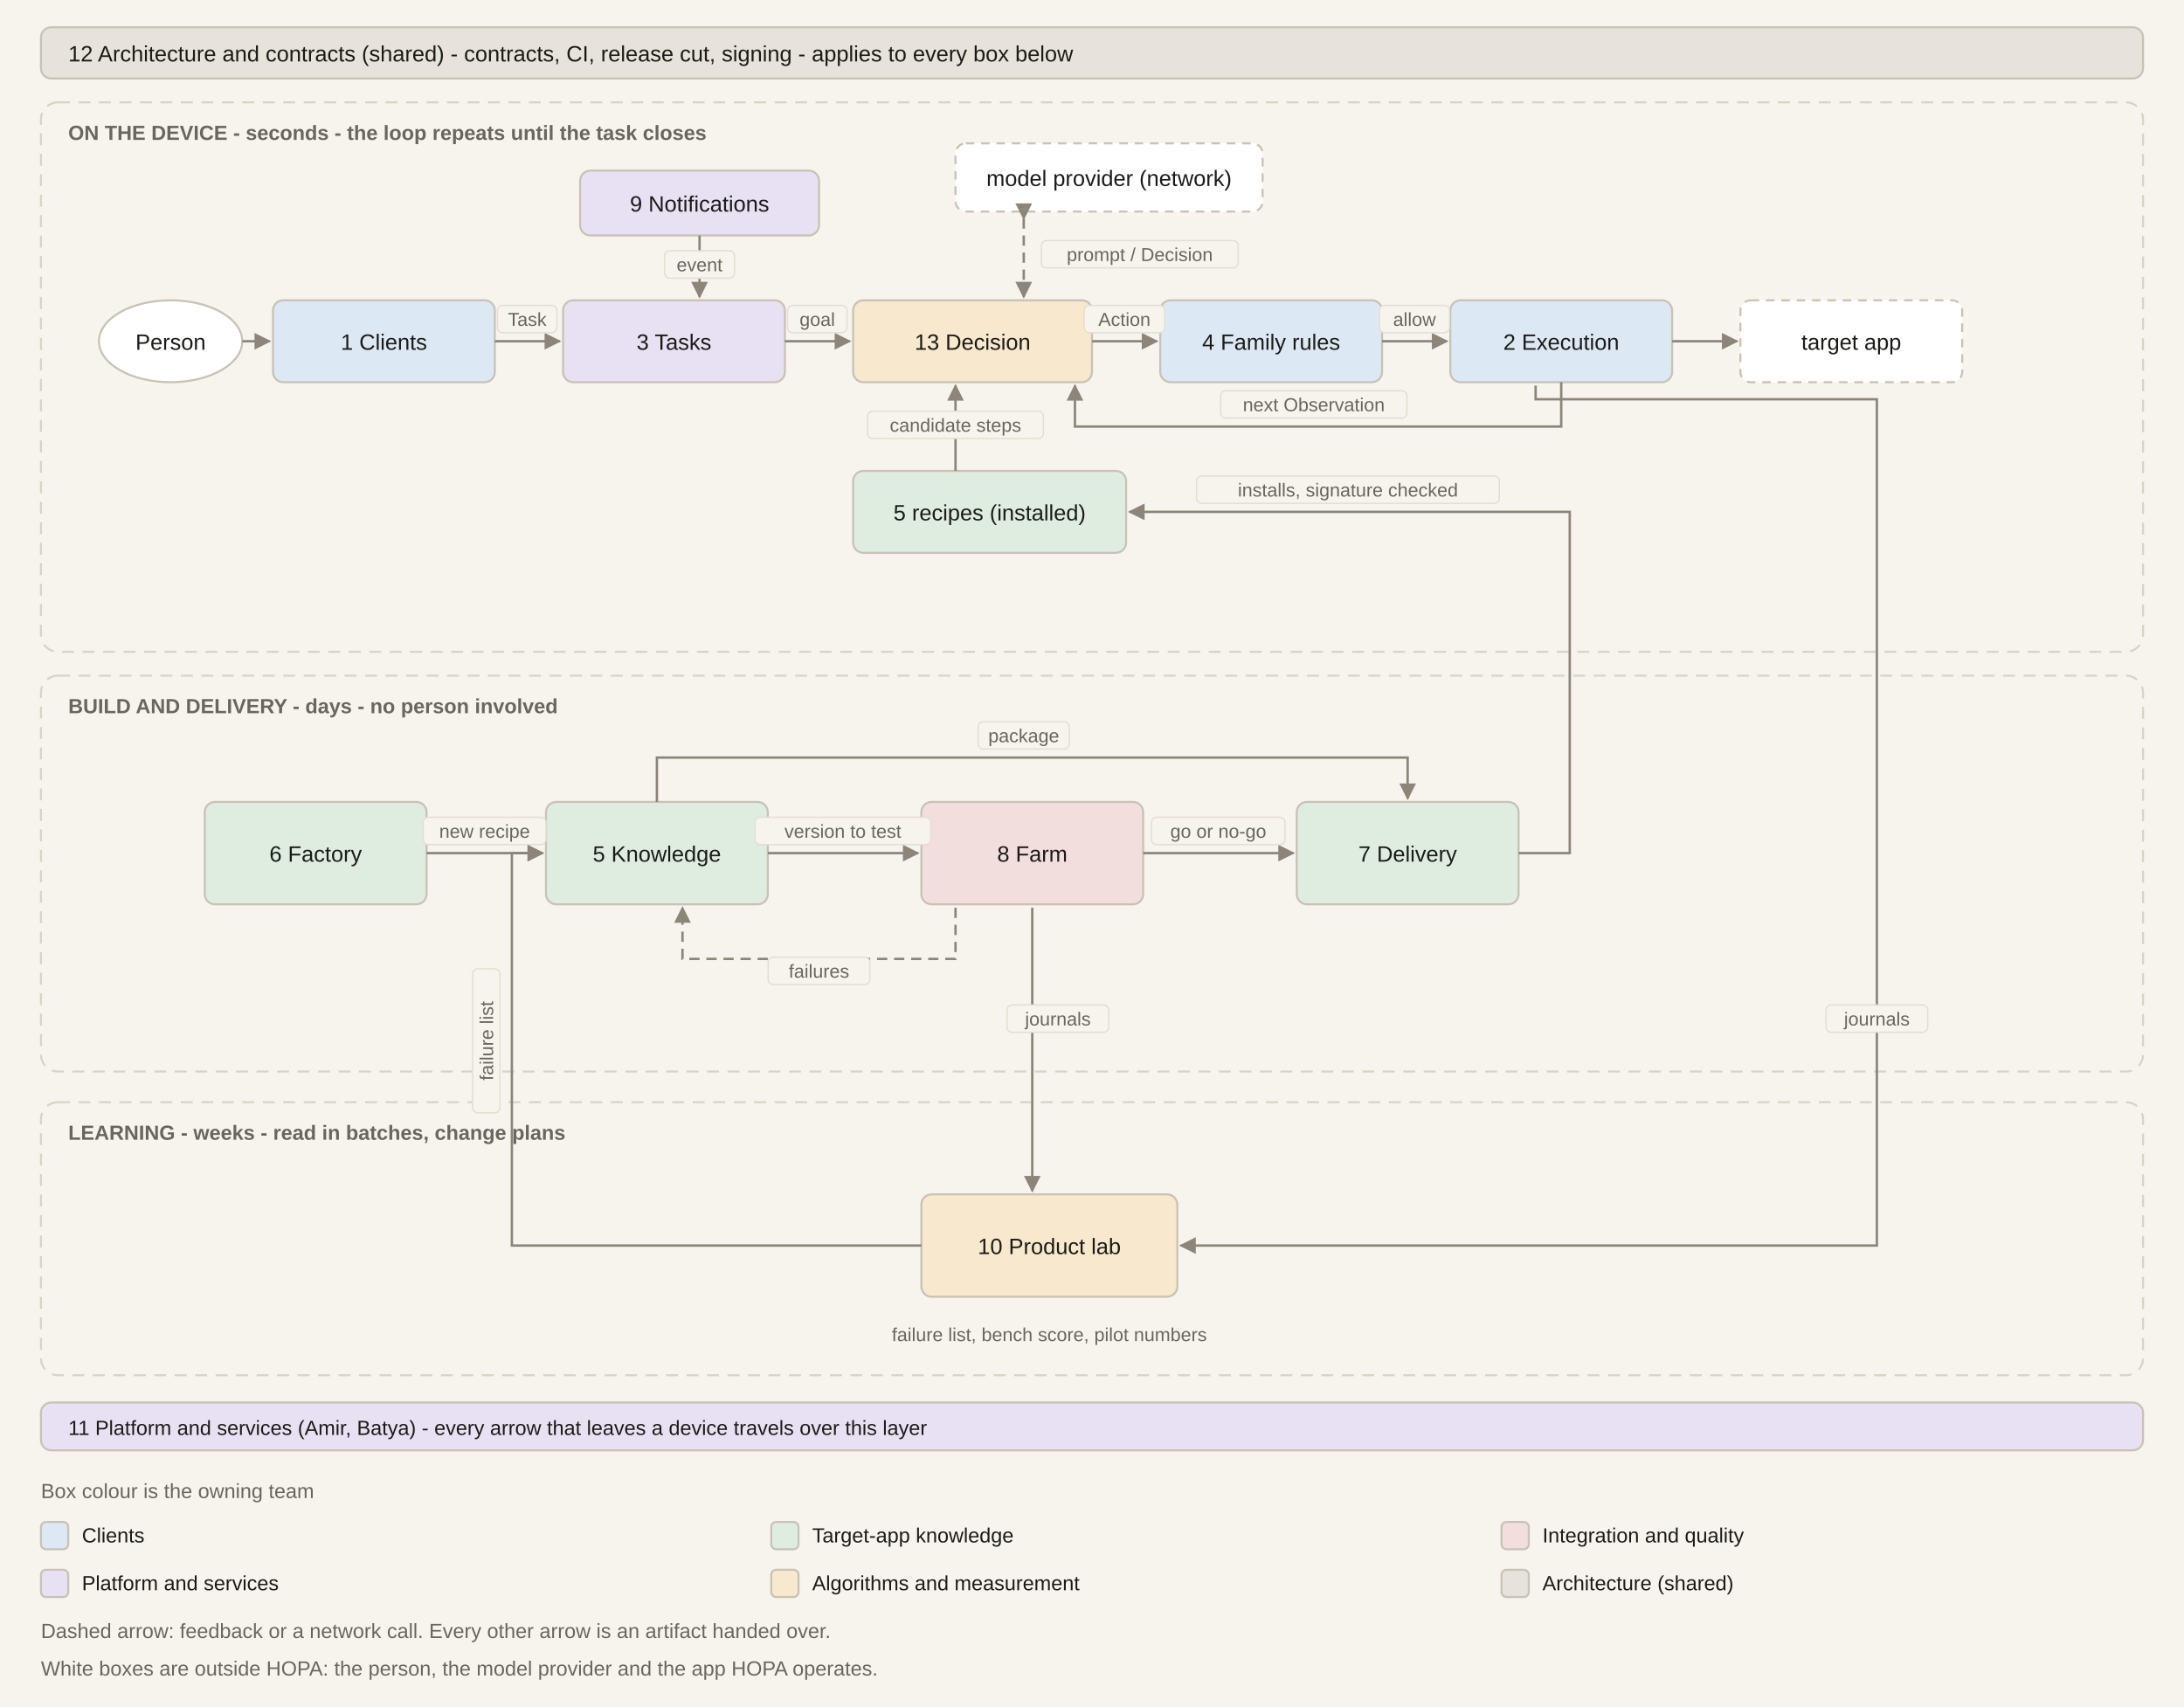
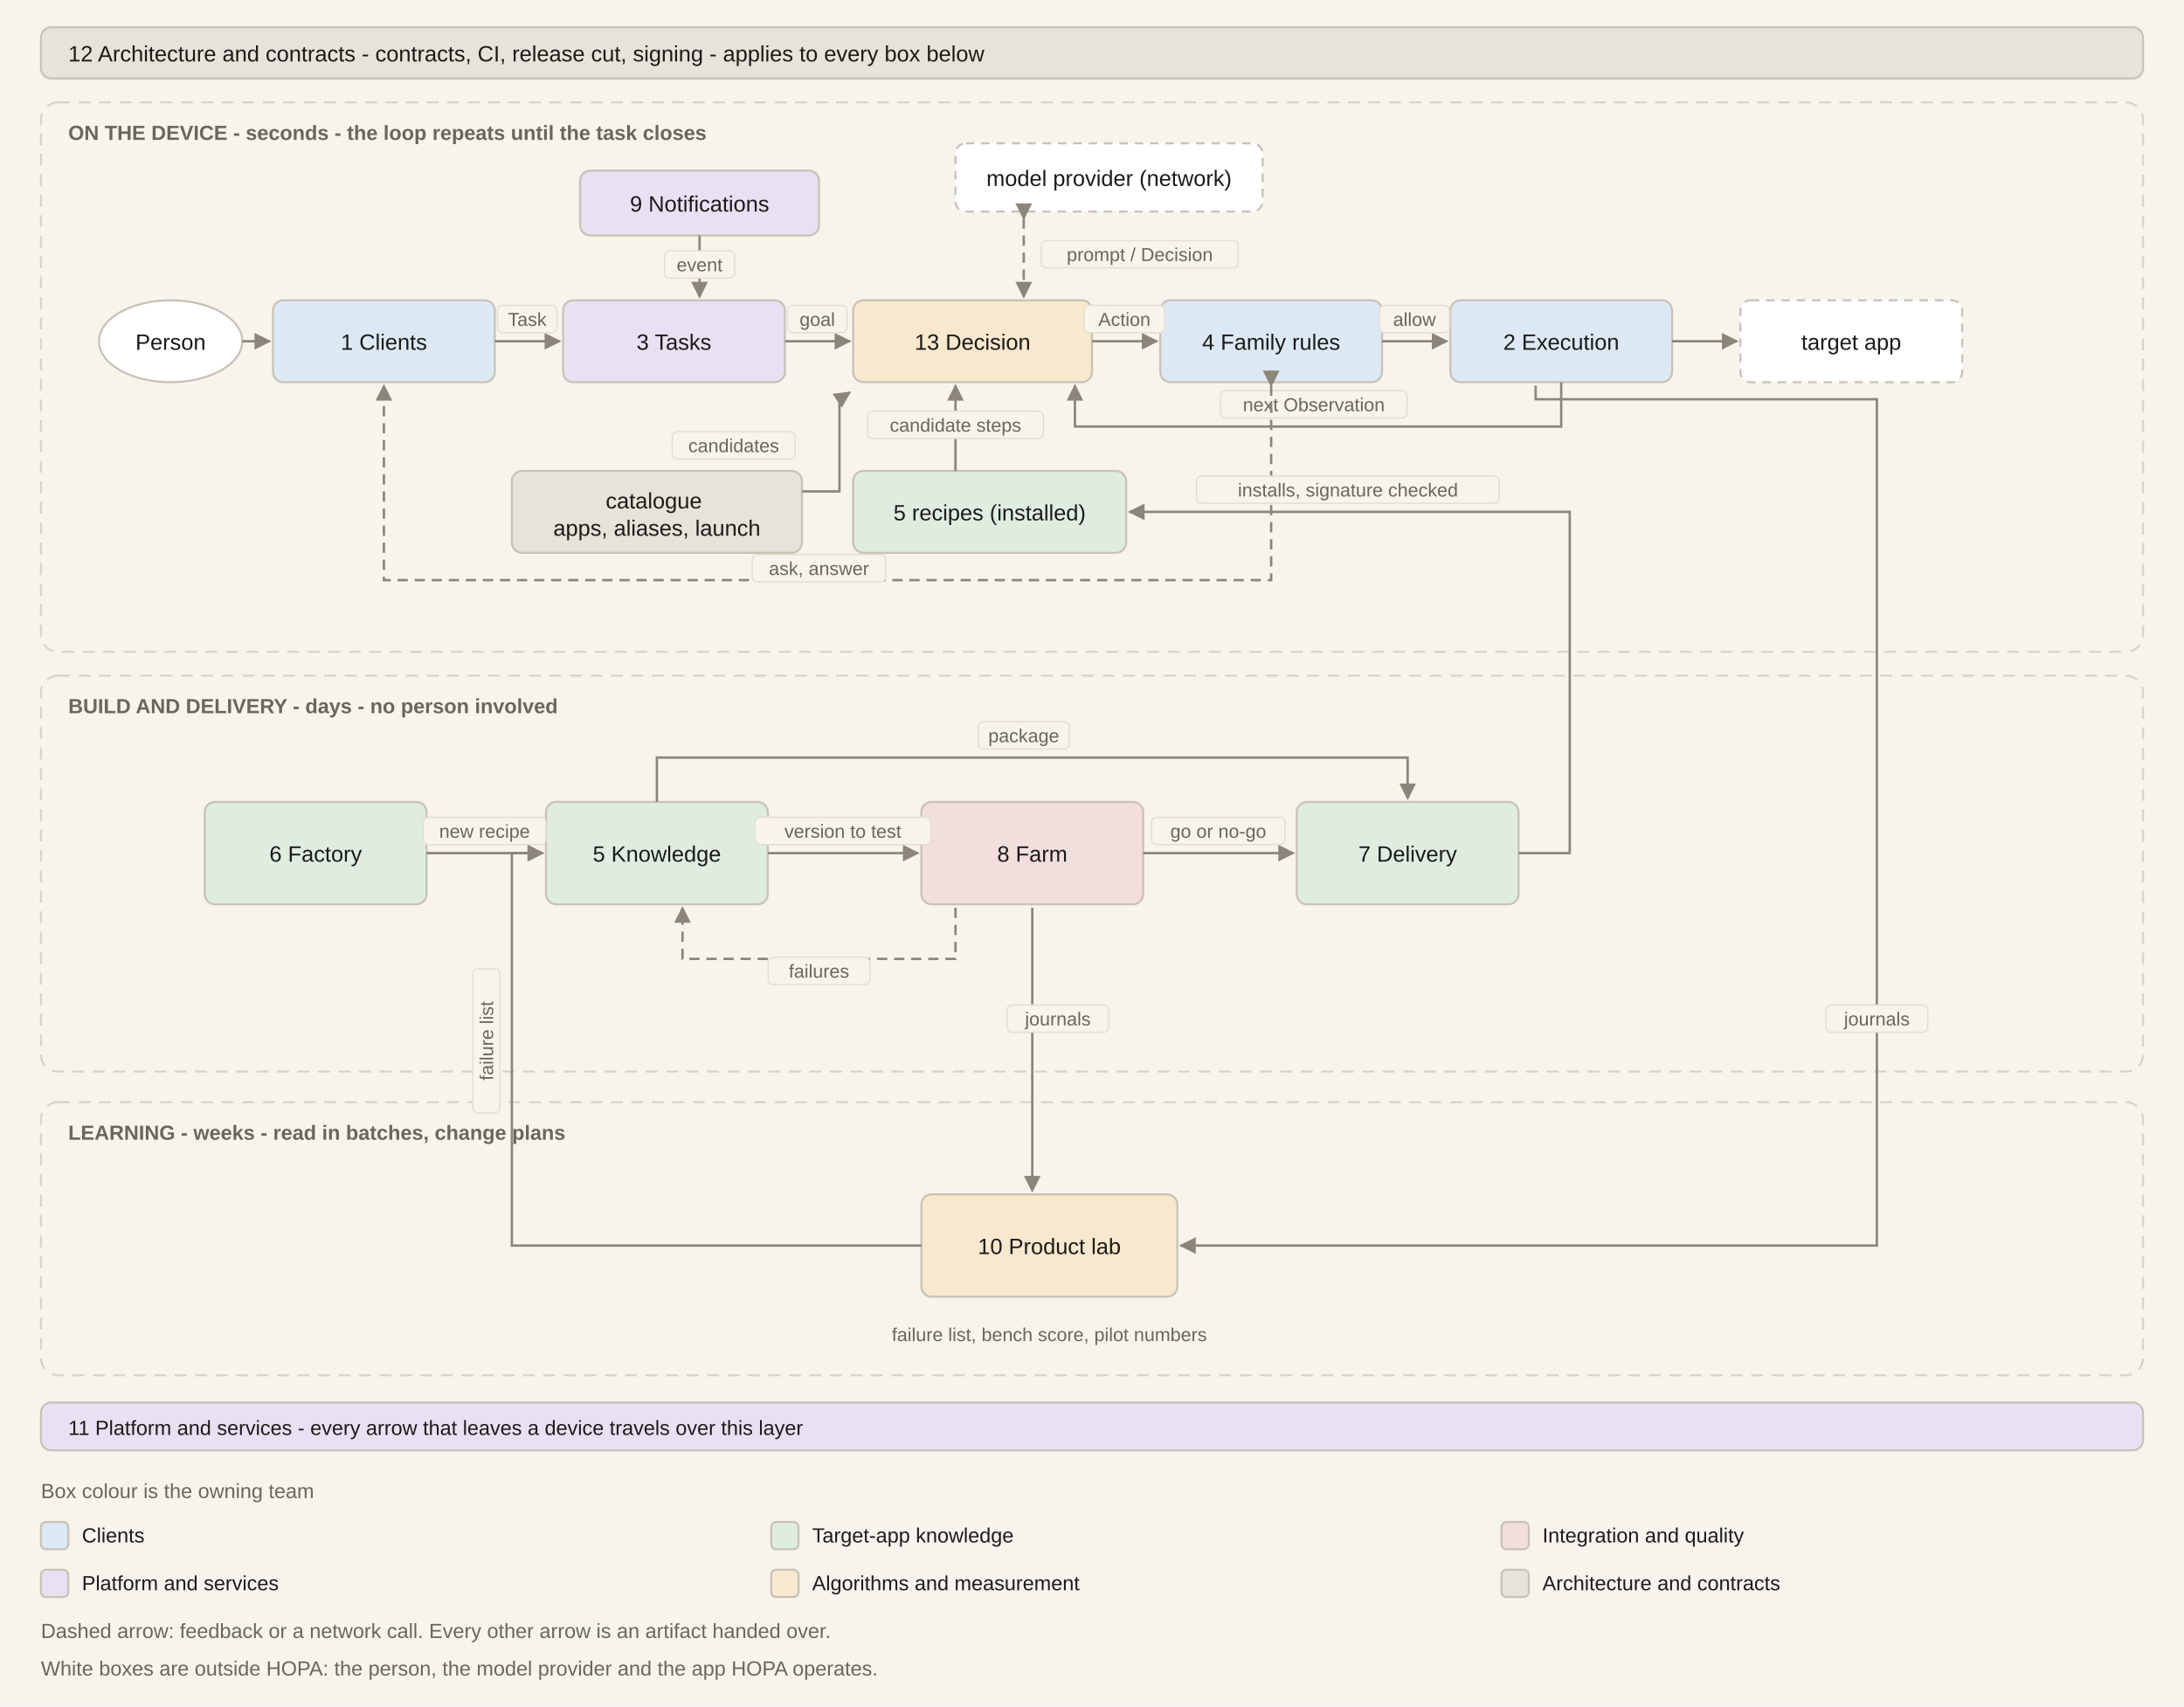
<svg xmlns="http://www.w3.org/2000/svg" width="1280" height="1000" viewBox="0 0 1280 1000" font-family="Segoe UI, Arial, sans-serif">
  <defs>
    <marker id="head" viewBox="0 0 10 10" refX="9" refY="5" markerWidth="7" markerHeight="7" orient="auto-start-reverse">
      <path d="M0,0 L10,5 L0,10 z" fill="#8C8579" />
    </marker>
    <marker id="tail" viewBox="0 0 10 10" refX="1" refY="5" markerWidth="7" markerHeight="7" orient="auto-start-reverse">
      <path d="M10,0 L0,5 L10,10 z" fill="#8C8579" />
    </marker>
  </defs>
  <rect x="0" y="0" width="1280" height="1000" rx="0" fill="#F7F4EE" stroke="none" stroke-width="1.2" />
  <rect x="24" y="16" width="1232" height="30" rx="6" fill="#E7E3DA" stroke="#C9C2B5" stroke-width="1.2" />
  <text x="40" y="36" font-size="13" fill="#1C1B18" font-weight="400" text-anchor="start">
-     <tspan x="40" dy="0">12 Architecture and contracts (shared) - contracts, CI, release cut, signing - applies to every box below</tspan>
+     <tspan x="40" dy="0">12 Architecture and contracts - contracts, CI, release cut, signing - applies to every box below</tspan>
  </text>
  <rect x="24" y="60" width="1232" height="322" rx="10" fill="none" stroke="#D9D3C7" stroke-width="1.2" stroke-dasharray="7 5" />
  <text x="40" y="82" font-size="12" fill="#6B665C" font-weight="600" text-anchor="start">
    <tspan x="40" dy="0">ON THE DEVICE - seconds - the loop repeats until the task closes</tspan>
  </text>
  <rect x="160" y="176" width="130" height="48" rx="6" fill="#DCE9F5" stroke="#C9C2B5" stroke-width="1.2" />
  <text x="225" y="205" font-size="13" fill="#1C1B18" font-weight="400" text-anchor="middle">
    <tspan x="225" dy="0">1 Clients</tspan>
  </text>
  <rect x="330" y="176" width="130" height="48" rx="6" fill="#E8E1F4" stroke="#C9C2B5" stroke-width="1.2" />
  <text x="395" y="205" font-size="13" fill="#1C1B18" font-weight="400" text-anchor="middle">
    <tspan x="395" dy="0">3 Tasks</tspan>
  </text>
  <rect x="500" y="176" width="140" height="48" rx="6" fill="#F7E8CE" stroke="#C9C2B5" stroke-width="1.2" />
  <text x="570" y="205" font-size="13" fill="#1C1B18" font-weight="400" text-anchor="middle">
    <tspan x="570" dy="0">13 Decision</tspan>
  </text>
  <rect x="680" y="176" width="130" height="48" rx="6" fill="#DCE9F5" stroke="#C9C2B5" stroke-width="1.2" />
  <text x="745" y="205" font-size="13" fill="#1C1B18" font-weight="400" text-anchor="middle">
    <tspan x="745" dy="0">4 Family rules</tspan>
  </text>
  <rect x="850" y="176" width="130" height="48" rx="6" fill="#DCE9F5" stroke="#C9C2B5" stroke-width="1.2" />
  <text x="915" y="205" font-size="13" fill="#1C1B18" font-weight="400" text-anchor="middle">
    <tspan x="915" dy="0">2 Execution</tspan>
  </text>
  <rect x="1020" y="176" width="130" height="48" rx="6" fill="#FFFFFF" stroke="#C9C2B5" stroke-width="1.2" stroke-dasharray="5 4" />
  <text x="1085" y="205" font-size="13" fill="#1C1B18" font-weight="400" text-anchor="middle">
    <tspan x="1085" dy="0">target app</tspan>
  </text>
  <rect x="340" y="100" width="140" height="38" rx="6" fill="#E8E1F4" stroke="#C9C2B5" stroke-width="1.2" />
  <text x="410" y="124" font-size="13" fill="#1C1B18" font-weight="400" text-anchor="middle">
    <tspan x="410" dy="0">9 Notifications</tspan>
  </text>
  <rect x="560" y="84" width="180" height="40" rx="6" fill="#FFFFFF" stroke="#C9C2B5" stroke-width="1.2" stroke-dasharray="5 4" />
  <text x="650" y="109" font-size="13" fill="#1C1B18" font-weight="400" text-anchor="middle">
    <tspan x="650" dy="0">model provider (network)</tspan>
  </text>
  <rect x="500" y="276" width="160" height="48" rx="6" fill="#DFEDE1" stroke="#C9C2B5" stroke-width="1.2" />
  <text x="580" y="305" font-size="13" fill="#1C1B18" font-weight="400" text-anchor="middle">
    <tspan x="580" dy="0">5 recipes (installed)</tspan>
  </text>
+   <rect x="300" y="276" width="170" height="48" rx="6" fill="#E7E3DA" stroke="#C9C2B5" stroke-width="1.2" />
+   <text x="385" y="298" font-size="13" fill="#1C1B18" font-weight="400" text-anchor="middle">
+     <tspan x="385" dy="0">catalogue</tspan>
+     <tspan x="385" dy="16">apps, aliases, launch</tspan>
+   </text>
+   <path d="M470,288 L492,288 L492,234 L498,230" fill="none" stroke="#8C8579" stroke-width="1.4" marker-end="url(#head)" />
+   <g>
+     <rect x="394.0" y="253" width="72.0" height="16" rx="3" fill="#F7F4EE" stroke="#E4DED2" stroke-width="0.8" />
+     <text x="430" y="265" font-size="11" fill="#6B665C" font-weight="400" text-anchor="middle">
+       <tspan x="430" dy="0">candidates</tspan>
+     </text>
+   </g>
  <ellipse cx="100" cy="200" rx="42" ry="24" fill="#FFFFFF" stroke="#C9C2B5" stroke-width="1.2" />
  <text x="100" y="205" font-size="13" fill="#1C1B18" font-weight="400" text-anchor="middle">
    <tspan x="100" dy="0">Person</tspan>
  </text>
  <path d="M142,200 L158,200" fill="none" stroke="#8C8579" stroke-width="1.4" marker-end="url(#head)" />
  <path d="M290,200 L328,200" fill="none" stroke="#8C8579" stroke-width="1.4" marker-end="url(#head)" />
  <g>
    <rect x="291.6" y="179" width="34.8" height="16" rx="3" fill="#F7F4EE" stroke="#E4DED2" stroke-width="0.8" />
    <text x="309" y="191" font-size="11" fill="#6B665C" font-weight="400" text-anchor="middle">
      <tspan x="309" dy="0">Task</tspan>
    </text>
  </g>
  <path d="M460,200 L498,200" fill="none" stroke="#8C8579" stroke-width="1.4" marker-end="url(#head)" />
  <g>
    <rect x="461.6" y="179" width="34.8" height="16" rx="3" fill="#F7F4EE" stroke="#E4DED2" stroke-width="0.8" />
    <text x="479" y="191" font-size="11" fill="#6B665C" font-weight="400" text-anchor="middle">
      <tspan x="479" dy="0">goal</tspan>
    </text>
  </g>
  <path d="M640,200 L678,200" fill="none" stroke="#8C8579" stroke-width="1.4" marker-end="url(#head)" />
  <g>
    <rect x="635.4" y="179" width="47.2" height="16" rx="3" fill="#F7F4EE" stroke="#E4DED2" stroke-width="0.8" />
    <text x="659" y="191" font-size="11" fill="#6B665C" font-weight="400" text-anchor="middle">
      <tspan x="659" dy="0">Action</tspan>
    </text>
  </g>
  <path d="M810,200 L848,200" fill="none" stroke="#8C8579" stroke-width="1.4" marker-end="url(#head)" />
  <g>
    <rect x="808.5" y="179" width="41.0" height="16" rx="3" fill="#F7F4EE" stroke="#E4DED2" stroke-width="0.8" />
    <text x="829" y="191" font-size="11" fill="#6B665C" font-weight="400" text-anchor="middle">
      <tspan x="829" dy="0">allow</tspan>
    </text>
  </g>
  <path d="M980,200 L1018,200" fill="none" stroke="#8C8579" stroke-width="1.4" marker-end="url(#head)" />
  <path d="M410,138 L410,174" fill="none" stroke="#8C8579" stroke-width="1.4" marker-end="url(#head)" />
  <g>
    <rect x="389.5" y="147" width="41.0" height="16" rx="3" fill="#F7F4EE" stroke="#E4DED2" stroke-width="0.8" />
    <text x="410" y="159" font-size="11" fill="#6B665C" font-weight="400" text-anchor="middle">
      <tspan x="410" dy="0">event</tspan>
    </text>
  </g>
  <path d="M600,128 L600,174" fill="none" stroke="#8C8579" stroke-width="1.4" stroke-dasharray="6 4" marker-end="url(#head)" marker-start="url(#tail)" />
  <g>
    <rect x="610.3" y="141" width="115.4" height="16" rx="3" fill="#F7F4EE" stroke="#E4DED2" stroke-width="0.8" />
    <text x="668" y="153" font-size="11" fill="#6B665C" font-weight="400" text-anchor="middle">
      <tspan x="668" dy="0">prompt / Decision</tspan>
    </text>
  </g>
  <path d="M560,276 L560,226" fill="none" stroke="#8C8579" stroke-width="1.4" marker-end="url(#head)" />
  <g>
    <rect x="508.5" y="241" width="103.0" height="16" rx="3" fill="#F7F4EE" stroke="#E4DED2" stroke-width="0.8" />
    <text x="560" y="253" font-size="11" fill="#6B665C" font-weight="400" text-anchor="middle">
      <tspan x="560" dy="0">candidate steps</tspan>
    </text>
  </g>
  <path d="M915,224 L915,250 L630,250 L630,226" fill="none" stroke="#8C8579" stroke-width="1.4" marker-end="url(#head)" />
  <g>
    <rect x="715.4" y="229" width="109.2" height="16" rx="3" fill="#F7F4EE" stroke="#E4DED2" stroke-width="0.8" />
    <text x="770" y="241" font-size="11" fill="#6B665C" font-weight="400" text-anchor="middle">
      <tspan x="770" dy="0">next Observation</tspan>
    </text>
  </g>
+   <path d="M745,226 L745,340 L225,340 L225,226" fill="none" stroke="#8C8579" stroke-width="1.4" stroke-dasharray="6 4" marker-end="url(#head)" marker-start="url(#tail)" />
+   <g>
+     <rect x="440.9" y="325" width="78.2" height="16" rx="3" fill="#F7F4EE" stroke="#E4DED2" stroke-width="0.8" />
+     <text x="480" y="337" font-size="11" fill="#6B665C" font-weight="400" text-anchor="middle">
+       <tspan x="480" dy="0">ask, answer</tspan>
+     </text>
+   </g>
  <rect x="24" y="822" width="1232" height="28" rx="6" fill="#E8E1F4" stroke="#C9C2B5" stroke-width="1.2" />
  <text x="40" y="841" font-size="12" fill="#1C1B18" font-weight="400" text-anchor="start">
-     <tspan x="40" dy="0">11 Platform and services (Amir, Batya) - every arrow that leaves a device travels over this layer</tspan>
+     <tspan x="40" dy="0">11 Platform and services - every arrow that leaves a device travels over this layer</tspan>
  </text>
  <rect x="24" y="396" width="1232" height="232" rx="10" fill="none" stroke="#D9D3C7" stroke-width="1.2" stroke-dasharray="7 5" />
  <text x="40" y="418" font-size="12" fill="#6B665C" font-weight="600" text-anchor="start">
    <tspan x="40" dy="0">BUILD AND DELIVERY - days - no person involved</tspan>
  </text>
  <rect x="120" y="470" width="130" height="60" rx="6" fill="#DFEDE1" stroke="#C9C2B5" stroke-width="1.2" />
  <text x="185" y="505" font-size="13" fill="#1C1B18" font-weight="400" text-anchor="middle">
    <tspan x="185" dy="0">6 Factory</tspan>
  </text>
  <rect x="320" y="470" width="130" height="60" rx="6" fill="#DFEDE1" stroke="#C9C2B5" stroke-width="1.2" />
  <text x="385" y="505" font-size="13" fill="#1C1B18" font-weight="400" text-anchor="middle">
    <tspan x="385" dy="0">5 Knowledge</tspan>
  </text>
  <rect x="540" y="470" width="130" height="60" rx="6" fill="#F3DEDE" stroke="#C9C2B5" stroke-width="1.2" />
  <text x="605" y="505" font-size="13" fill="#1C1B18" font-weight="400" text-anchor="middle">
    <tspan x="605" dy="0">8 Farm</tspan>
  </text>
  <rect x="760" y="470" width="130" height="60" rx="6" fill="#DFEDE1" stroke="#C9C2B5" stroke-width="1.2" />
  <text x="825" y="505" font-size="13" fill="#1C1B18" font-weight="400" text-anchor="middle">
    <tspan x="825" dy="0">7 Delivery</tspan>
  </text>
  <path d="M250,500 L318,500" fill="none" stroke="#8C8579" stroke-width="1.4" marker-end="url(#head)" />
  <g>
    <rect x="248.0" y="479" width="72.0" height="16" rx="3" fill="#F7F4EE" stroke="#E4DED2" stroke-width="0.8" />
    <text x="284" y="491" font-size="11" fill="#6B665C" font-weight="400" text-anchor="middle">
      <tspan x="284" dy="0">new recipe</tspan>
    </text>
  </g>
  <path d="M450,500 L538,500" fill="none" stroke="#8C8579" stroke-width="1.4" marker-end="url(#head)" />
  <g>
    <rect x="442.5" y="479" width="103.0" height="16" rx="3" fill="#F7F4EE" stroke="#E4DED2" stroke-width="0.8" />
    <text x="494" y="491" font-size="11" fill="#6B665C" font-weight="400" text-anchor="middle">
      <tspan x="494" dy="0">version to test</tspan>
    </text>
  </g>
  <path d="M560,532 L560,562 L400,562 L400,532" fill="none" stroke="#8C8579" stroke-width="1.4" stroke-dasharray="6 4" marker-end="url(#head)" />
  <g>
    <rect x="450.2" y="561" width="59.6" height="16" rx="3" fill="#F7F4EE" stroke="#E4DED2" stroke-width="0.8" />
    <text x="480" y="573" font-size="11" fill="#6B665C" font-weight="400" text-anchor="middle">
      <tspan x="480" dy="0">failures</tspan>
    </text>
  </g>
  <path d="M670,500 L758,500" fill="none" stroke="#8C8579" stroke-width="1.4" marker-end="url(#head)" />
  <g>
    <rect x="674.9" y="479" width="78.2" height="16" rx="3" fill="#F7F4EE" stroke="#E4DED2" stroke-width="0.8" />
    <text x="714" y="491" font-size="11" fill="#6B665C" font-weight="400" text-anchor="middle">
      <tspan x="714" dy="0">go or no-go</tspan>
    </text>
  </g>
  <path d="M385,470 L385,444 L825,444 L825,468" fill="none" stroke="#8C8579" stroke-width="1.4" marker-end="url(#head)" />
  <g>
    <rect x="573.3" y="423" width="53.4" height="16" rx="3" fill="#F7F4EE" stroke="#E4DED2" stroke-width="0.8" />
    <text x="600" y="435" font-size="11" fill="#6B665C" font-weight="400" text-anchor="middle">
      <tspan x="600" dy="0">package</tspan>
    </text>
  </g>
  <path d="M890,500 L920,500 L920,300 L662,300" fill="none" stroke="#8C8579" stroke-width="1.4" marker-end="url(#head)" />
  <g>
    <rect x="701.3" y="279" width="177.4" height="16" rx="3" fill="#F7F4EE" stroke="#E4DED2" stroke-width="0.8" />
    <text x="790" y="291" font-size="11" fill="#6B665C" font-weight="400" text-anchor="middle">
      <tspan x="790" dy="0">installs, signature checked</tspan>
    </text>
  </g>
  <rect x="24" y="646" width="1232" height="160" rx="10" fill="none" stroke="#D9D3C7" stroke-width="1.2" stroke-dasharray="7 5" />
  <text x="40" y="668" font-size="12" fill="#6B665C" font-weight="600" text-anchor="start">
    <tspan x="40" dy="0">LEARNING - weeks - read in batches, change plans</tspan>
  </text>
  <rect x="540" y="700" width="150" height="60" rx="6" fill="#F7E8CE" stroke="#C9C2B5" stroke-width="1.2" />
  <text x="615" y="735" font-size="13" fill="#1C1B18" font-weight="400" text-anchor="middle">
    <tspan x="615" dy="0">10 Product lab</tspan>
  </text>
  <text x="615" y="786" font-size="11" fill="#6B665C" font-weight="400" text-anchor="middle">
    <tspan x="615" dy="0">failure list, bench score, pilot numbers</tspan>
  </text>
  <path d="M605,532 L605,698" fill="none" stroke="#8C8579" stroke-width="1.4" marker-end="url(#head)" />
  <g>
    <rect x="590.2" y="589" width="59.6" height="16" rx="3" fill="#F7F4EE" stroke="#E4DED2" stroke-width="0.8" />
    <text x="620" y="601" font-size="11" fill="#6B665C" font-weight="400" text-anchor="middle">
      <tspan x="620" dy="0">journals</tspan>
    </text>
  </g>
  <path d="M900,226 L900,234 L1100,234 L1100,730 L692,730" fill="none" stroke="#8C8579" stroke-width="1.4" marker-end="url(#head)" />
  <g>
    <rect x="1070.2" y="589" width="59.6" height="16" rx="3" fill="#F7F4EE" stroke="#E4DED2" stroke-width="0.8" />
    <text x="1100" y="601" font-size="11" fill="#6B665C" font-weight="400" text-anchor="middle">
      <tspan x="1100" dy="0">journals</tspan>
    </text>
  </g>
  <path d="M540,730 L300,730 L300,500 L318,500" fill="none" stroke="#8C8579" stroke-width="1.4" marker-end="url(#head)" />
  <g transform="rotate(-90 288 610)">
    <rect x="245.8" y="599" width="84.4" height="16" rx="3" fill="#F7F4EE" stroke="#E4DED2" stroke-width="0.8" />
    <text x="288" y="611" font-size="11" fill="#6B665C" font-weight="400" text-anchor="middle">
      <tspan x="288" dy="0">failure list</tspan>
    </text>
  </g>
  <text x="24" y="878" font-size="12" fill="#6B665C">Box colour is the owning team</text>
  <rect x="24" y="892" width="16" height="16" rx="3" fill="#DCE9F5" stroke="#C9C2B5" stroke-width="1.2" />
  <text x="48" y="904" font-size="12" fill="#1C1B18">Clients</text>
  <rect x="24" y="920" width="16" height="16" rx="3" fill="#E8E1F4" stroke="#C9C2B5" stroke-width="1.2" />
  <text x="48" y="932" font-size="12" fill="#1C1B18">Platform and services</text>
  <rect x="452" y="892" width="16" height="16" rx="3" fill="#DFEDE1" stroke="#C9C2B5" stroke-width="1.2" />
  <text x="476" y="904" font-size="12" fill="#1C1B18">Target-app knowledge</text>
  <rect x="452" y="920" width="16" height="16" rx="3" fill="#F7E8CE" stroke="#C9C2B5" stroke-width="1.2" />
  <text x="476" y="932" font-size="12" fill="#1C1B18">Algorithms and measurement</text>
  <rect x="880" y="892" width="16" height="16" rx="3" fill="#F3DEDE" stroke="#C9C2B5" stroke-width="1.2" />
  <text x="904" y="904" font-size="12" fill="#1C1B18">Integration and quality</text>
  <rect x="880" y="920" width="16" height="16" rx="3" fill="#E7E3DA" stroke="#C9C2B5" stroke-width="1.2" />
-   <text x="904" y="932" font-size="12" fill="#1C1B18">Architecture (shared)</text>
+   <text x="904" y="932" font-size="12" fill="#1C1B18">Architecture and contracts</text>
  <text x="24" y="960" font-size="12" fill="#6B665C" font-weight="400" text-anchor="start">
    <tspan x="24" dy="0">Dashed arrow: feedback or a network call. Every other arrow is an artifact handed over.</tspan>
  </text>
  <text x="24" y="982" font-size="12" fill="#6B665C" font-weight="400" text-anchor="start">
    <tspan x="24" dy="0">White boxes are outside HOPA: the person, the model provider and the app HOPA operates.</tspan>
  </text>
</svg>
